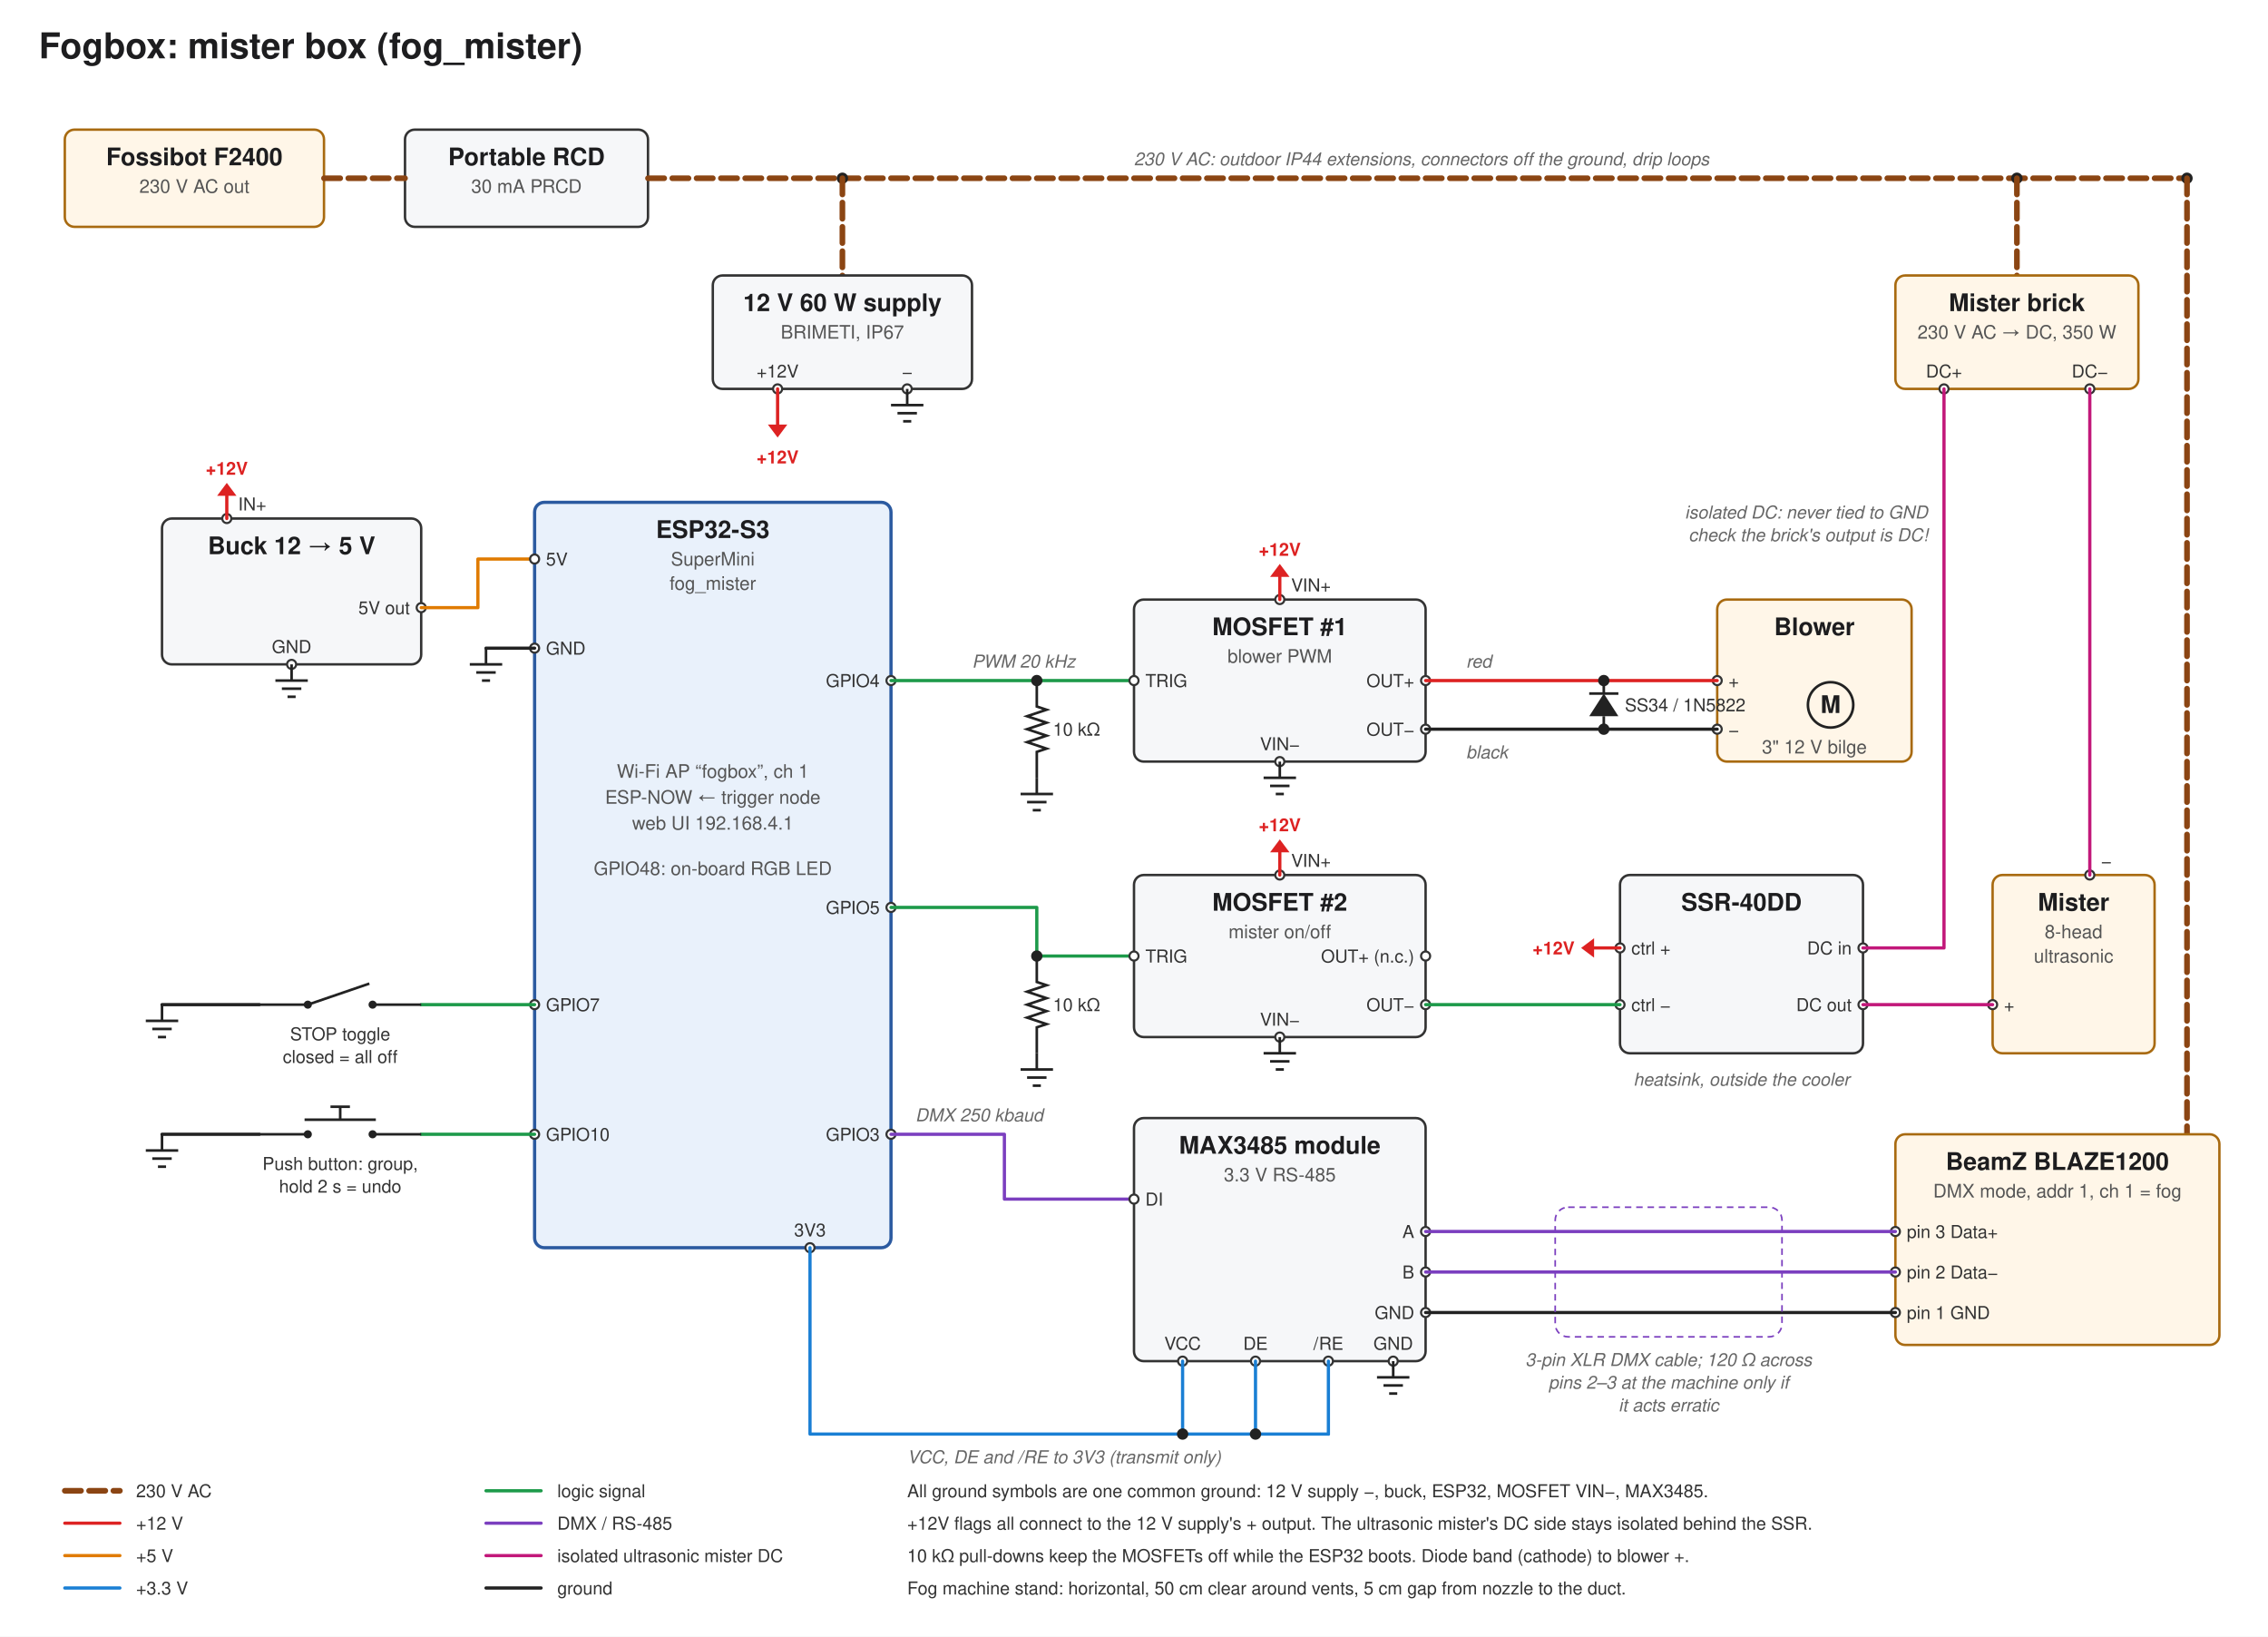
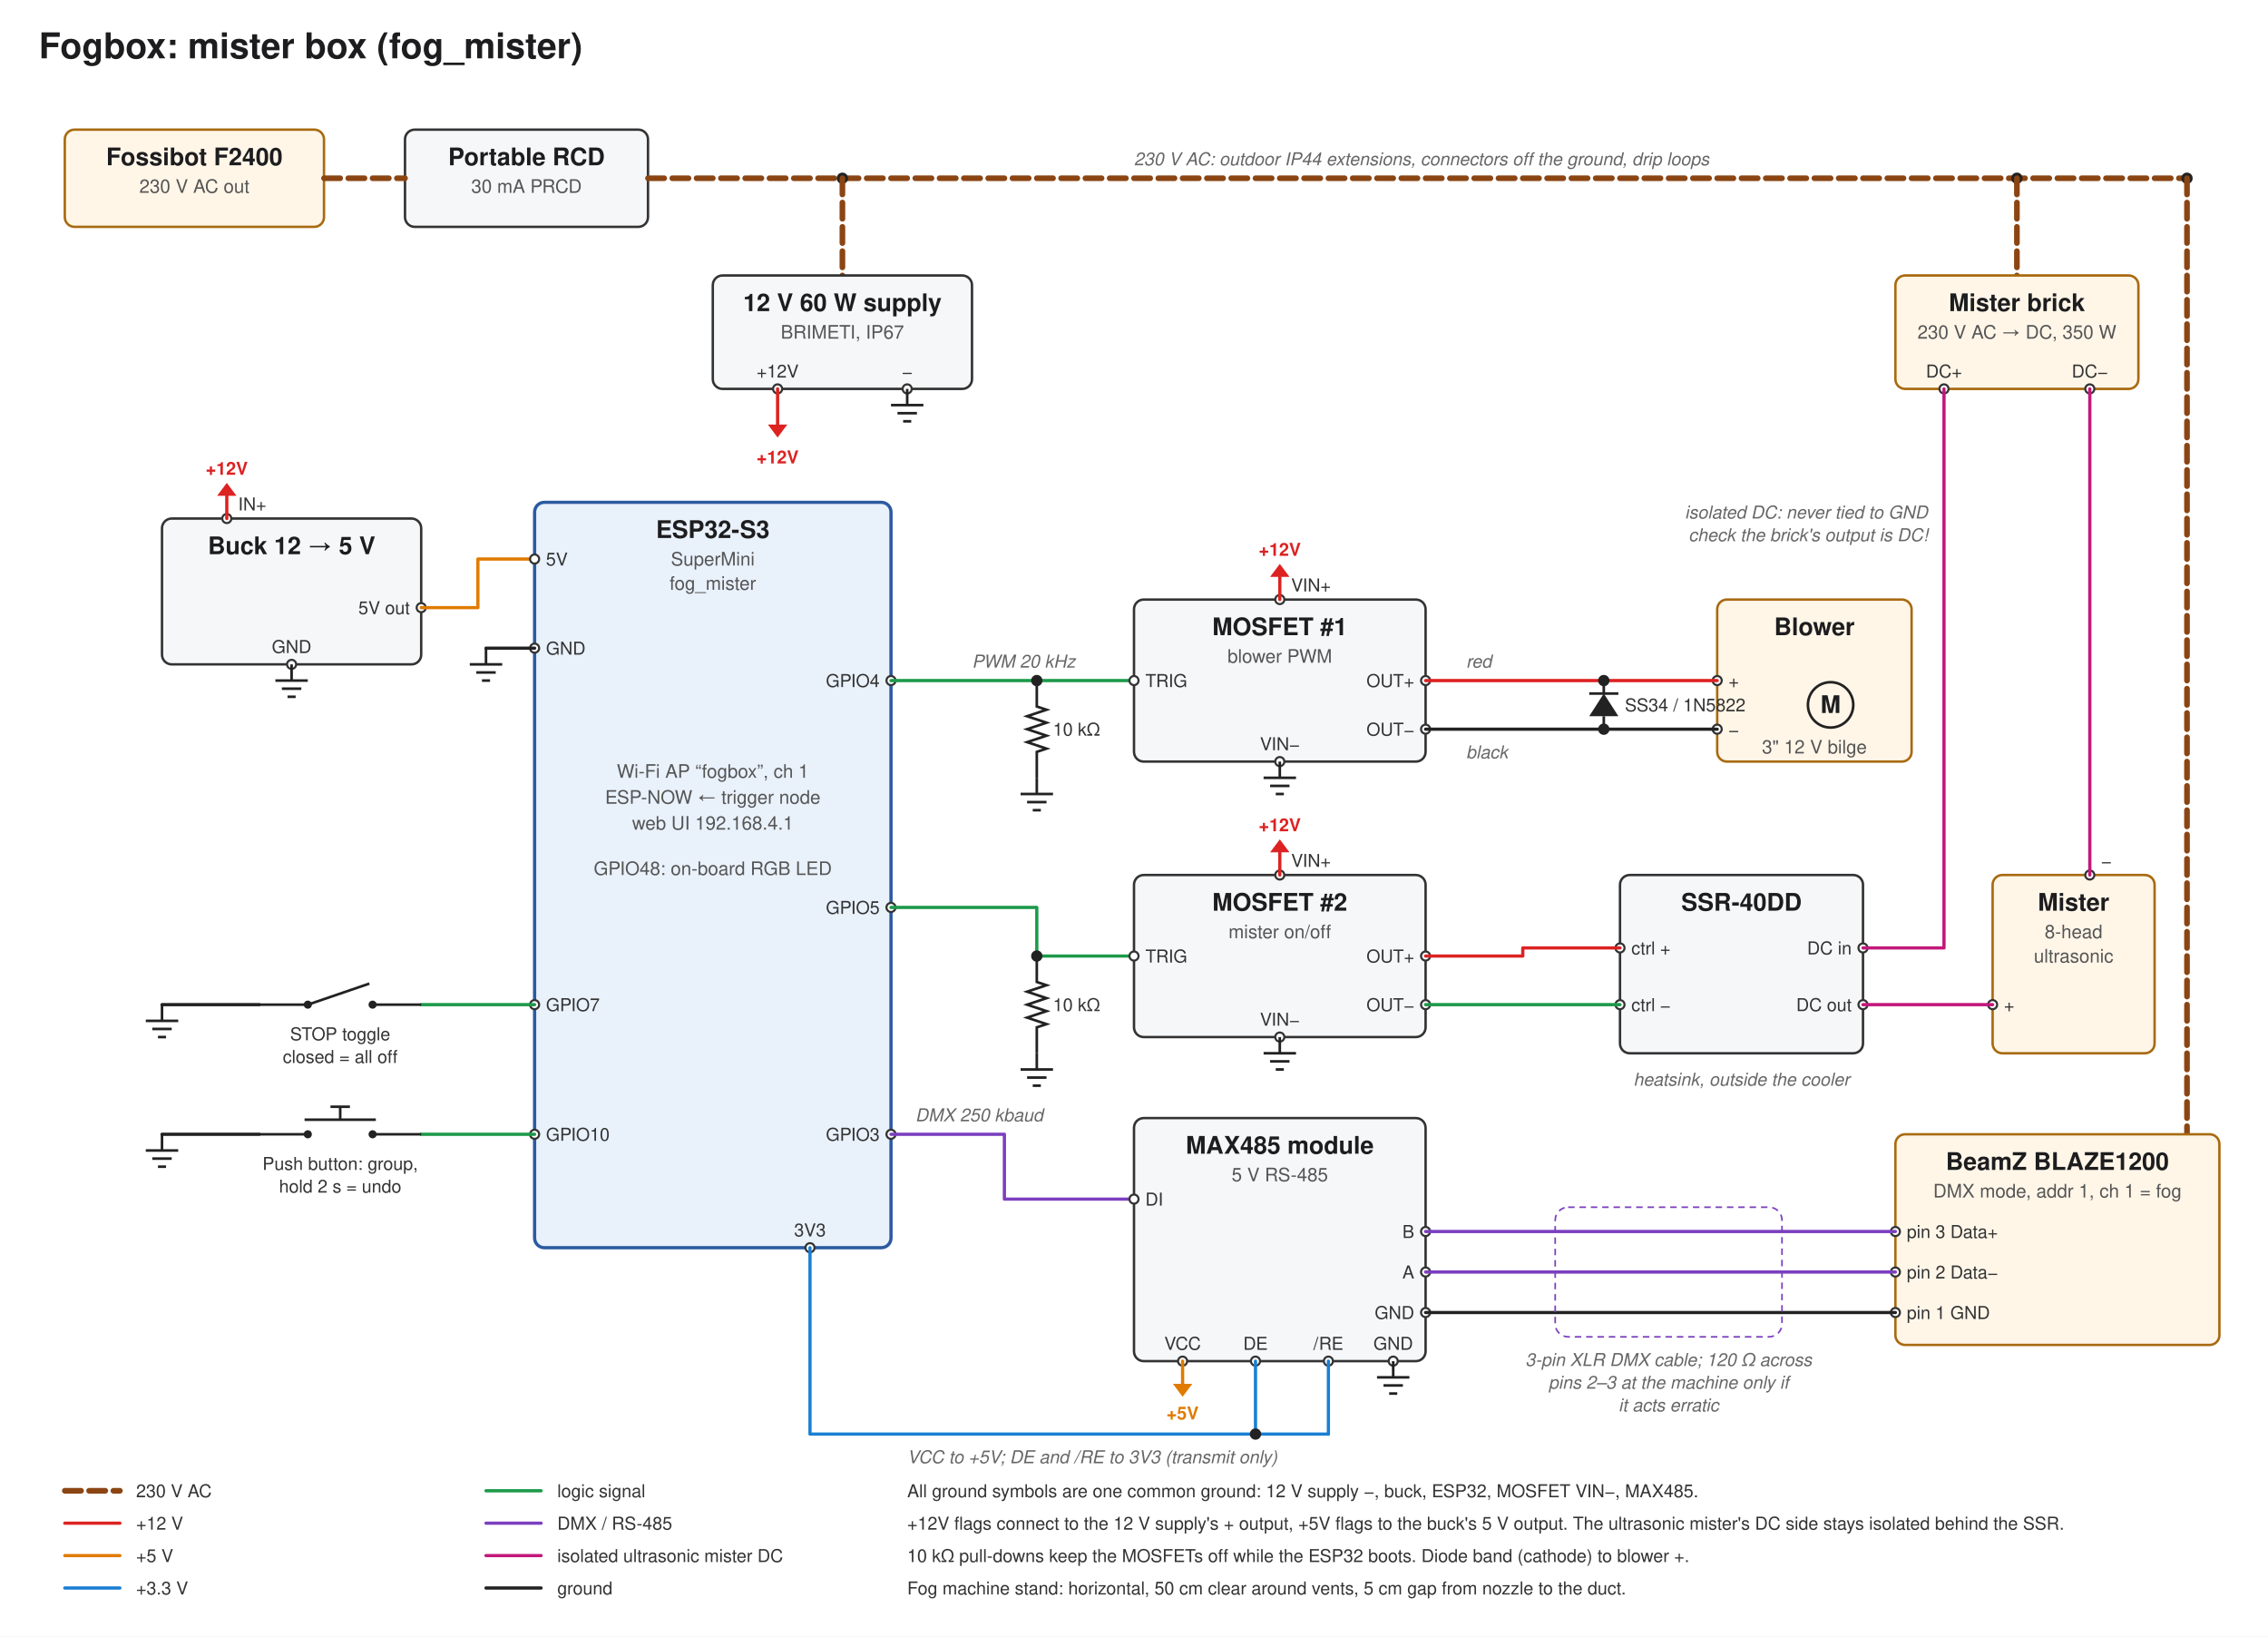
<svg xmlns="http://www.w3.org/2000/svg" viewBox="0 0 1400 1010" width="1400" height="1010">
  <style>
text{font-family:Helvetica,Arial,sans-serif;fill:#1d1d1f}
.t{font-size:15px;font-weight:bold}
.s{font-size:11.5px;fill:#555}
.p{font-size:11px;fill:#333}
.n{font-size:11px;fill:#666;font-style:italic}
.h{font-size:22px;font-weight:bold}
.box{fill:#f6f7f9;stroke:#333;stroke-width:1.5}
.mcu{fill:#e9f1fb;stroke:#2b5aa0;stroke-width:2}
.dev{fill:#fff6e8;stroke:#a86a10;stroke-width:1.5}
.w{fill:none;stroke-width:2;stroke-linejoin:round;stroke-linecap:round}
.mains{stroke:#8b4513;stroke-width:3.5;stroke-dasharray:10 5}
.v12{stroke:#d22}
.v5{stroke:#e07b00}
.v33{stroke:#1a7fd4}
.sig{stroke:#1d9a4a}
.dmx{stroke:#7b3fbf}
.iso{stroke:#c2187a}
.gnd{stroke:#222}
.c{fill:none;stroke:#222;stroke-width:1.6}
.cable{fill:none;stroke:#7b3fbf;stroke-width:1;stroke-dasharray:4 3}
</style>
  <rect width="1400" height="1010" fill="#fff" />
  <text x="24" y="36" class="h" text-anchor="start">Fogbox: mister box (fog_mister)</text>
  <g transform="translate(0,40)">
    <rect x="40" y="40" width="160" height="60" rx="6" class="dev" />
    <text x="120.0" y="62" class="t" text-anchor="middle">Fossibot F2400</text>
    <text x="120.0" y="79" class="s" text-anchor="middle">230 V AC out</text>
    <rect x="250" y="40" width="150" height="60" rx="6" class="box" />
    <text x="325.0" y="62" class="t" text-anchor="middle">Portable RCD</text>
    <text x="325.0" y="79" class="s" text-anchor="middle">30 mA PRCD</text>
    <polyline points="200,70 250,70" class="w mains" />
    <polyline points="400,70 1350,70" class="w mains" />
    <text x="700" y="62" class="n" text-anchor="start">230 V AC: outdoor IP44 extensions, connectors off the ground, drip loops</text>
    <circle cx="520" cy="70" r="3.5" fill="#222" />
    <polyline points="520,70 520,130" class="w mains" />
    <circle cx="1245" cy="70" r="3.5" fill="#222" />
    <polyline points="1245,70 1245,130" class="w mains" />
    <circle cx="1350" cy="70" r="3.5" fill="#222" />
    <polyline points="1350,70 1350,660" class="w mains" />
    <rect x="440" y="130" width="160" height="70" rx="6" class="box" />
    <text x="520.0" y="152" class="t" text-anchor="middle">12 V 60 W supply</text>
    <text x="520.0" y="169" class="s" text-anchor="middle">BRIMETI, IP67</text>
    <circle cx="480" cy="200" r="2.8" fill="#fff" stroke="#333" stroke-width="1.3" />
    <text x="480" y="193" class="p" text-anchor="middle">+12V</text>
    <circle cx="560" cy="200" r="2.8" fill="#fff" stroke="#333" stroke-width="1.3" />
    <text x="560" y="193" class="p" text-anchor="middle">−</text>
    <polyline points="480,200 480,222" class="w v12" />
    <path d="M474,222 h12 l-6,8 z" fill="#d22" />
    <text x="480" y="246" class="p" text-anchor="middle" style="fill:#d22;font-weight:bold">+12V</text>
    <path d="M560,200 v10 M550,210 h20 M554,215 h12 M557.5,220 h5" class="c" />
    <rect x="100" y="280" width="160" height="90" rx="6" class="box" />
    <text x="180.0" y="302" class="t" text-anchor="middle">Buck 12 → 5 V</text>
    <circle cx="140" cy="280" r="2.8" fill="#fff" stroke="#333" stroke-width="1.3" />
    <text x="147" y="275" class="p" text-anchor="start">IN+</text>
    <polyline points="140,280 140,266" class="w v12" />
    <path d="M134,266 h12 l-6,-8 z" fill="#d22" />
    <text x="140" y="253" class="p" text-anchor="middle" style="fill:#d22;font-weight:bold">+12V</text>
    <circle cx="180" cy="370" r="2.8" fill="#fff" stroke="#333" stroke-width="1.3" />
    <text x="180" y="363" class="p" text-anchor="middle">GND</text>
    <path d="M180,370 v10 M170,380 h20 M174,385 h12 M177.5,390 h5" class="c" />
    <circle cx="260" cy="335" r="2.8" fill="#fff" stroke="#333" stroke-width="1.3" />
    <text x="253" y="339" class="p" text-anchor="end">5V out</text>
    <polyline points="260,335 295,335 295,305 330,305" class="w v5" />
    <rect x="330" y="270" width="220" height="460" rx="6" class="mcu" />
    <text x="440.0" y="292" class="t" text-anchor="middle">ESP32-S3</text>
    <text x="440.0" y="309" class="s" text-anchor="middle">SuperMini</text>
    <text x="440.0" y="324" class="s" text-anchor="middle">fog_mister</text>
    <text x="440" y="440" class="s" text-anchor="middle">Wi-Fi AP “fogbox”, ch 1</text>
    <text x="440" y="456" class="s" text-anchor="middle">ESP-NOW ← trigger node</text>
    <text x="440" y="472" class="s" text-anchor="middle">web UI 192.168.4.1</text>
    <text x="440" y="500" class="s" text-anchor="middle">GPIO48: on-board RGB LED</text>
    <circle cx="330" cy="305" r="2.8" fill="#fff" stroke="#333" stroke-width="1.3" />
    <text x="337" y="309" class="p" text-anchor="start">5V</text>
    <circle cx="330" cy="360" r="2.8" fill="#fff" stroke="#333" stroke-width="1.3" />
    <text x="337" y="364" class="p" text-anchor="start">GND</text>
    <polyline points="330,360 300,360" class="w gnd" />
    <path d="M300,360 v10 M290,370 h20 M294,375 h12 M297.5,380 h5" class="c" />
    <circle cx="330" cy="580" r="2.8" fill="#fff" stroke="#333" stroke-width="1.3" />
    <text x="337" y="584" class="p" text-anchor="start">GPIO7</text>
    <circle cx="330" cy="660" r="2.8" fill="#fff" stroke="#333" stroke-width="1.3" />
    <text x="337" y="664" class="p" text-anchor="start">GPIO10</text>
    <circle cx="550" cy="380" r="2.8" fill="#fff" stroke="#333" stroke-width="1.3" />
    <text x="543" y="384" class="p" text-anchor="end">GPIO4</text>
    <circle cx="550" cy="520" r="2.8" fill="#fff" stroke="#333" stroke-width="1.3" />
    <text x="543" y="524" class="p" text-anchor="end">GPIO5</text>
    <circle cx="550" cy="660" r="2.8" fill="#fff" stroke="#333" stroke-width="1.3" />
    <text x="543" y="664" class="p" text-anchor="end">GPIO3</text>
    <circle cx="500" cy="730" r="2.8" fill="#fff" stroke="#333" stroke-width="1.3" />
    <text x="500" y="723" class="p" text-anchor="middle">3V3</text>
    <polyline points="330,580 260,580" class="w sig" />
    <path d="M160,580 H190.0 M230.0,580 H260" class="c" />
    <circle cx="190.0" cy="580" r="2.5" fill="#222" />
    <circle cx="230.0" cy="580" r="2.5" fill="#222" />
    <path d="M190.0,580 L228.0,567" class="c" />
    <text x="210.0" y="602" class="p" text-anchor="middle">STOP toggle</text>
    <text x="210.0" y="616" class="p" text-anchor="middle">closed = all off</text>
    <polyline points="160,580 100,580" class="w gnd" />
    <path d="M100,580 v10 M90,590 h20 M94,595 h12 M97.5,600 h5" class="c" />
    <polyline points="330,660 260,660" class="w sig" />
    <path d="M160,660 H190.0 M230.0,660 H260" class="c" />
    <circle cx="190.0" cy="660" r="2.5" fill="#222" />
    <circle cx="230.0" cy="660" r="2.5" fill="#222" />
    <path d="M188.0,651 H232.0 M210.0,651 V643 M204.0,643 h12" class="c" />
    <text x="210.0" y="682" class="p" text-anchor="middle">Push button: group,</text>
    <text x="210.0" y="696" class="p" text-anchor="middle">hold 2 s = undo</text>
    <polyline points="160,660 100,660" class="w gnd" />
    <path d="M100,660 v10 M90,670 h20 M94,675 h12 M97.5,680 h5" class="c" />
    <rect x="700" y="330" width="180" height="100" rx="6" class="box" />
    <text x="790.0" y="352" class="t" text-anchor="middle">MOSFET #1</text>
    <text x="790.0" y="369" class="s" text-anchor="middle">blower PWM</text>
    <polyline points="550,380 700,380" class="w sig" />
    <text x="600" y="372" class="n" text-anchor="start">PWM 20 kHz</text>
    <circle cx="700" cy="380" r="2.8" fill="#fff" stroke="#333" stroke-width="1.3" />
    <text x="707" y="384" class="p" text-anchor="start">TRIG</text>
    <circle cx="640" cy="380" r="3.5" fill="#222" />
    <polyline points="640,380 640,396.0 646,398.0 634,402.0 646,406.0 634,410.0 646,414.0 634,418.0 646,422.0 640,424.0 640,440" class="c" />
    <text x="650" y="414.0" class="p" text-anchor="start">10 kΩ</text>
    <path d="M640,440 v10 M630,450 h20 M634,455 h12 M637.5,460 h5" class="c" />
    <circle cx="790" cy="330" r="2.8" fill="#fff" stroke="#333" stroke-width="1.3" />
    <text x="797" y="325" class="p" text-anchor="start">VIN+</text>
    <polyline points="790,330 790,316" class="w v12" />
    <path d="M784,316 h12 l-6,-8 z" fill="#d22" />
    <text x="790" y="303" class="p" text-anchor="middle" style="fill:#d22;font-weight:bold">+12V</text>
    <circle cx="790" cy="430" r="2.8" fill="#fff" stroke="#333" stroke-width="1.3" />
    <text x="790" y="423" class="p" text-anchor="middle">VIN−</text>
    <path d="M790,430 v10 M780,440 h20 M784,445 h12 M787.5,450 h5" class="c" />
    <circle cx="880" cy="380" r="2.8" fill="#fff" stroke="#333" stroke-width="1.3" />
    <text x="873" y="384" class="p" text-anchor="end">OUT+</text>
    <circle cx="880" cy="410" r="2.8" fill="#fff" stroke="#333" stroke-width="1.3" />
    <text x="873" y="414" class="p" text-anchor="end">OUT−</text>
    <rect x="1060" y="330" width="120" height="100" rx="6" class="dev" />
    <text x="1120.0" y="352" class="t" text-anchor="middle">Blower</text>
    <text x="1120" y="425" class="s" text-anchor="middle">3" 12 V bilge</text>
    <circle cx="1130" cy="395" r="14" class="c" />
    <text x="1130" y="400" class="t" text-anchor="middle">M</text>
    <circle cx="1060" cy="380" r="2.8" fill="#fff" stroke="#333" stroke-width="1.3" />
    <text x="1067" y="384" class="p" text-anchor="start">+</text>
    <circle cx="1060" cy="410" r="2.8" fill="#fff" stroke="#333" stroke-width="1.3" />
    <text x="1067" y="414" class="p" text-anchor="start">−</text>
    <polyline points="880,380 1060,380" class="w v12" />
    <polyline points="880,410 1060,410" class="w gnd" />
    <circle cx="990" cy="380" r="3.5" fill="#222" />
    <circle cx="990" cy="410" r="3.5" fill="#222" />
    <path d="M990,410 V402.0 M990,380 V388.0 M981,388.0 h18" class="c" />
    <path d="M981,402.0 h18 l-9,-14 z" fill="#222" />
    <text x="1003" y="399.0" class="p" text-anchor="start">SS34 / 1N5822</text>
    <text x="905" y="372" class="n" text-anchor="start">red</text>
    <text x="905" y="428" class="n" text-anchor="start">black</text>
    <rect x="700" y="500" width="180" height="100" rx="6" class="box" />
    <text x="790.0" y="522" class="t" text-anchor="middle">MOSFET #2</text>
    <text x="790.0" y="539" class="s" text-anchor="middle">mister on/off</text>
    <polyline points="550,520 640,520 640,550 700,550" class="w sig" />
    <circle cx="700" cy="550" r="2.8" fill="#fff" stroke="#333" stroke-width="1.3" />
    <text x="707" y="554" class="p" text-anchor="start">TRIG</text>
    <circle cx="640" cy="550" r="3.5" fill="#222" />
    <polyline points="640,550 640,566.0 646,568.0 634,572.0 646,576.0 634,580.0 646,584.0 634,588.0 646,592.0 640,594.0 640,610" class="c" />
    <text x="650" y="584.0" class="p" text-anchor="start">10 kΩ</text>
    <path d="M640,610 v10 M630,620 h20 M634,625 h12 M637.5,630 h5" class="c" />
    <circle cx="790" cy="500" r="2.8" fill="#fff" stroke="#333" stroke-width="1.3" />
    <text x="797" y="495" class="p" text-anchor="start">VIN+</text>
    <polyline points="790,500 790,486" class="w v12" />
    <path d="M784,486 h12 l-6,-8 z" fill="#d22" />
    <text x="790" y="473" class="p" text-anchor="middle" style="fill:#d22;font-weight:bold">+12V</text>
    <circle cx="790" cy="600" r="2.8" fill="#fff" stroke="#333" stroke-width="1.3" />
    <text x="790" y="593" class="p" text-anchor="middle">VIN−</text>
    <path d="M790,600 v10 M780,610 h20 M784,615 h12 M787.5,620 h5" class="c" />
    <circle cx="880" cy="550" r="2.8" fill="#fff" stroke="#333" stroke-width="1.3" />
-     <text x="873" y="554" class="p" text-anchor="end">OUT+ (n.c.)</text>
+     <text x="873" y="554" class="p" text-anchor="end">OUT+</text>
    <circle cx="880" cy="580" r="2.8" fill="#fff" stroke="#333" stroke-width="1.3" />
    <text x="873" y="584" class="p" text-anchor="end">OUT−</text>
    <rect x="1000" y="500" width="150" height="110" rx="6" class="box" />
    <text x="1075.0" y="522" class="t" text-anchor="middle">SSR-40DD</text>
    <text x="1075" y="630" class="n" text-anchor="middle">heatsink, outside the cooler</text>
    <circle cx="1000" cy="545" r="2.8" fill="#fff" stroke="#333" stroke-width="1.3" />
    <text x="1007" y="549" class="p" text-anchor="start">ctrl +</text>
-     <polyline points="1000,545 984,545" class="w v12" />
-     <path d="M984,539 v12 l-8,-6 z" fill="#d22" />
-     <text x="972" y="549" class="p" text-anchor="end" style="fill:#d22;font-weight:bold">+12V</text>
+     <polyline points="880,550 940,550 940,545 1000,545" class="w v12" />
    <circle cx="1000" cy="580" r="2.8" fill="#fff" stroke="#333" stroke-width="1.3" />
    <text x="1007" y="584" class="p" text-anchor="start">ctrl −</text>
    <polyline points="880,580 1000,580" class="w sig" />
    <circle cx="1150" cy="545" r="2.8" fill="#fff" stroke="#333" stroke-width="1.3" />
    <text x="1143" y="549" class="p" text-anchor="end">DC in</text>
    <circle cx="1150" cy="580" r="2.8" fill="#fff" stroke="#333" stroke-width="1.3" />
    <text x="1143" y="584" class="p" text-anchor="end">DC out</text>
    <rect x="1170" y="130" width="150" height="70" rx="6" class="dev" />
    <text x="1245.0" y="152" class="t" text-anchor="middle">Mister brick</text>
    <text x="1245.0" y="169" class="s" text-anchor="middle">230 V AC → DC, 350 W</text>
    <circle cx="1200" cy="200" r="2.8" fill="#fff" stroke="#333" stroke-width="1.3" />
    <text x="1200" y="193" class="p" text-anchor="middle">DC+</text>
    <circle cx="1290" cy="200" r="2.8" fill="#fff" stroke="#333" stroke-width="1.3" />
    <text x="1290" y="193" class="p" text-anchor="middle">DC−</text>
    <polyline points="1200,200 1200,545 1150,545" class="w iso" />
    <rect x="1230" y="500" width="100" height="110" rx="6" class="dev" />
    <text x="1280.0" y="522" class="t" text-anchor="middle">Mister</text>
    <text x="1280.0" y="539" class="s" text-anchor="middle">8-head</text>
    <text x="1280.0" y="554" class="s" text-anchor="middle">ultrasonic</text>
    <circle cx="1230" cy="580" r="2.8" fill="#fff" stroke="#333" stroke-width="1.3" />
    <text x="1237" y="584" class="p" text-anchor="start">+</text>
    <circle cx="1290" cy="500" r="2.8" fill="#fff" stroke="#333" stroke-width="1.3" />
    <text x="1297" y="495" class="p" text-anchor="start">−</text>
    <polyline points="1150,580 1230,580" class="w iso" />
    <polyline points="1290,200 1290,500" class="w iso" />
    <text x="1190" y="280" class="n" text-anchor="end">isolated DC: never tied to GND</text>
    <text x="1190" y="294" class="n" text-anchor="end">check the brick's output is DC!</text>
    <rect x="700" y="650" width="180" height="150" rx="6" class="box" />
-     <text x="790.0" y="672" class="t" text-anchor="middle">MAX3485 module</text>
-     <text x="790.0" y="689" class="s" text-anchor="middle">3.3 V RS-485</text>
+     <text x="790.0" y="672" class="t" text-anchor="middle">MAX485 module</text>
+     <text x="790.0" y="689" class="s" text-anchor="middle">5 V RS-485</text>
    <polyline points="550,660 620,660 620,700 700,700" class="w dmx" />
    <text x="565" y="652" class="n" text-anchor="start">DMX 250 kbaud</text>
    <circle cx="700" cy="700" r="2.8" fill="#fff" stroke="#333" stroke-width="1.3" />
    <text x="707" y="704" class="p" text-anchor="start">DI</text>
    <circle cx="730" cy="800" r="2.8" fill="#fff" stroke="#333" stroke-width="1.3" />
    <text x="730" y="793" class="p" text-anchor="middle">VCC</text>
    <circle cx="775" cy="800" r="2.8" fill="#fff" stroke="#333" stroke-width="1.3" />
    <text x="775" y="793" class="p" text-anchor="middle">DE</text>
    <circle cx="820" cy="800" r="2.8" fill="#fff" stroke="#333" stroke-width="1.3" />
    <text x="820" y="793" class="p" text-anchor="middle">/RE</text>
    <circle cx="860" cy="800" r="2.8" fill="#fff" stroke="#333" stroke-width="1.3" />
    <text x="860" y="793" class="p" text-anchor="middle">GND</text>
    <path d="M860,800 v10 M850,810 h20 M854,815 h12 M857.5,820 h5" class="c" />
    <polyline points="500,730 500,845 820,845" class="w v33" />
-     <polyline points="730,845 730,800" class="w v33" />
+     <polyline points="730,800 730,814" class="w v5" />
+     <path d="M724,814 h12 l-6,8 z" fill="#e07b00" />
+     <text x="730" y="836" class="p" text-anchor="middle" style="fill:#e07b00;font-weight:bold">+5V</text>
    <polyline points="775,845 775,800" class="w v33" />
    <polyline points="820,845 820,800" class="w v33" />
-     <circle cx="730" cy="845" r="3.5" fill="#222" />
    <circle cx="775" cy="845" r="3.5" fill="#222" />
-     <text x="560" y="863" class="n" text-anchor="start">VCC, DE and /RE to 3V3 (transmit only)</text>
+     <text x="560" y="863" class="n" text-anchor="start">VCC to +5V; DE and /RE to 3V3 (transmit only)</text>
    <circle cx="880" cy="720" r="2.8" fill="#fff" stroke="#333" stroke-width="1.3" />
-     <text x="873" y="724" class="p" text-anchor="end">A</text>
+     <text x="873" y="724" class="p" text-anchor="end">B</text>
    <circle cx="880" cy="745" r="2.8" fill="#fff" stroke="#333" stroke-width="1.3" />
-     <text x="873" y="749" class="p" text-anchor="end">B</text>
+     <text x="873" y="749" class="p" text-anchor="end">A</text>
    <circle cx="880" cy="770" r="2.8" fill="#fff" stroke="#333" stroke-width="1.3" />
    <text x="873" y="774" class="p" text-anchor="end">GND</text>
    <rect x="1170" y="660" width="200" height="130" rx="6" class="dev" />
    <text x="1270.0" y="682" class="t" text-anchor="middle">BeamZ BLAZE1200</text>
    <text x="1270.0" y="699" class="s" text-anchor="middle">DMX mode, addr 1, ch 1 = fog</text>
    <circle cx="1170" cy="720" r="2.8" fill="#fff" stroke="#333" stroke-width="1.3" />
    <text x="1177" y="724" class="p" text-anchor="start">pin 3 Data+</text>
    <circle cx="1170" cy="745" r="2.8" fill="#fff" stroke="#333" stroke-width="1.3" />
    <text x="1177" y="749" class="p" text-anchor="start">pin 2 Data−</text>
    <circle cx="1170" cy="770" r="2.8" fill="#fff" stroke="#333" stroke-width="1.3" />
    <text x="1177" y="774" class="p" text-anchor="start">pin 1 GND</text>
    <polyline points="880,720 1170,720" class="w dmx" />
    <polyline points="880,745 1170,745" class="w dmx" />
    <polyline points="880,770 1170,770" class="w gnd" />
    <rect x="960" y="705" width="140" height="80" rx="8" class="cable" />
    <text x="1030" y="803" class="n" text-anchor="middle">3-pin XLR DMX cable; 120 Ω across</text>
    <text x="1030" y="817" class="n" text-anchor="middle">pins 2–3 at the machine only if</text>
    <text x="1030" y="831" class="n" text-anchor="middle">it acts erratic</text>
  </g>
  <polyline points="40,920 74,920" class="w mains" />
  <text x="84" y="924" class="p" text-anchor="start">230 V AC</text>
  <polyline points="40,940 74,940" class="w v12" />
  <text x="84" y="944" class="p" text-anchor="start">+12 V</text>
  <polyline points="40,960 74,960" class="w v5" />
  <text x="84" y="964" class="p" text-anchor="start">+5 V</text>
  <polyline points="40,980 74,980" class="w v33" />
  <text x="84" y="984" class="p" text-anchor="start">+3.3 V</text>
  <polyline points="300,920 334,920" class="w sig" />
  <text x="344" y="924" class="p" text-anchor="start">logic signal</text>
  <polyline points="300,940 334,940" class="w dmx" />
  <text x="344" y="944" class="p" text-anchor="start">DMX / RS-485</text>
  <polyline points="300,960 334,960" class="w iso" />
  <text x="344" y="964" class="p" text-anchor="start">isolated ultrasonic mister DC</text>
  <polyline points="300,980 334,980" class="w gnd" />
  <text x="344" y="984" class="p" text-anchor="start">ground</text>
-   <text x="560" y="924" class="p" text-anchor="start">All ground symbols are one common ground: 12 V supply −, buck, ESP32, MOSFET VIN−, MAX3485.</text>
-   <text x="560" y="944" class="p" text-anchor="start">+12V flags all connect to the 12 V supply's + output. The ultrasonic mister's DC side stays isolated behind the SSR.</text>
+   <text x="560" y="924" class="p" text-anchor="start">All ground symbols are one common ground: 12 V supply −, buck, ESP32, MOSFET VIN−, MAX485.</text>
+   <text x="560" y="944" class="p" text-anchor="start">+12V flags connect to the 12 V supply's + output, +5V flags to the buck's 5 V output. The ultrasonic mister's DC side stays isolated behind the SSR.</text>
  <text x="560" y="964" class="p" text-anchor="start">10 kΩ pull-downs keep the MOSFETs off while the ESP32 boots. Diode band (cathode) to blower +.</text>
  <text x="560" y="984" class="p" text-anchor="start">Fog machine stand: horizontal, 50 cm clear around vents, 5 cm gap from nozzle to the duct.</text>
</svg>
